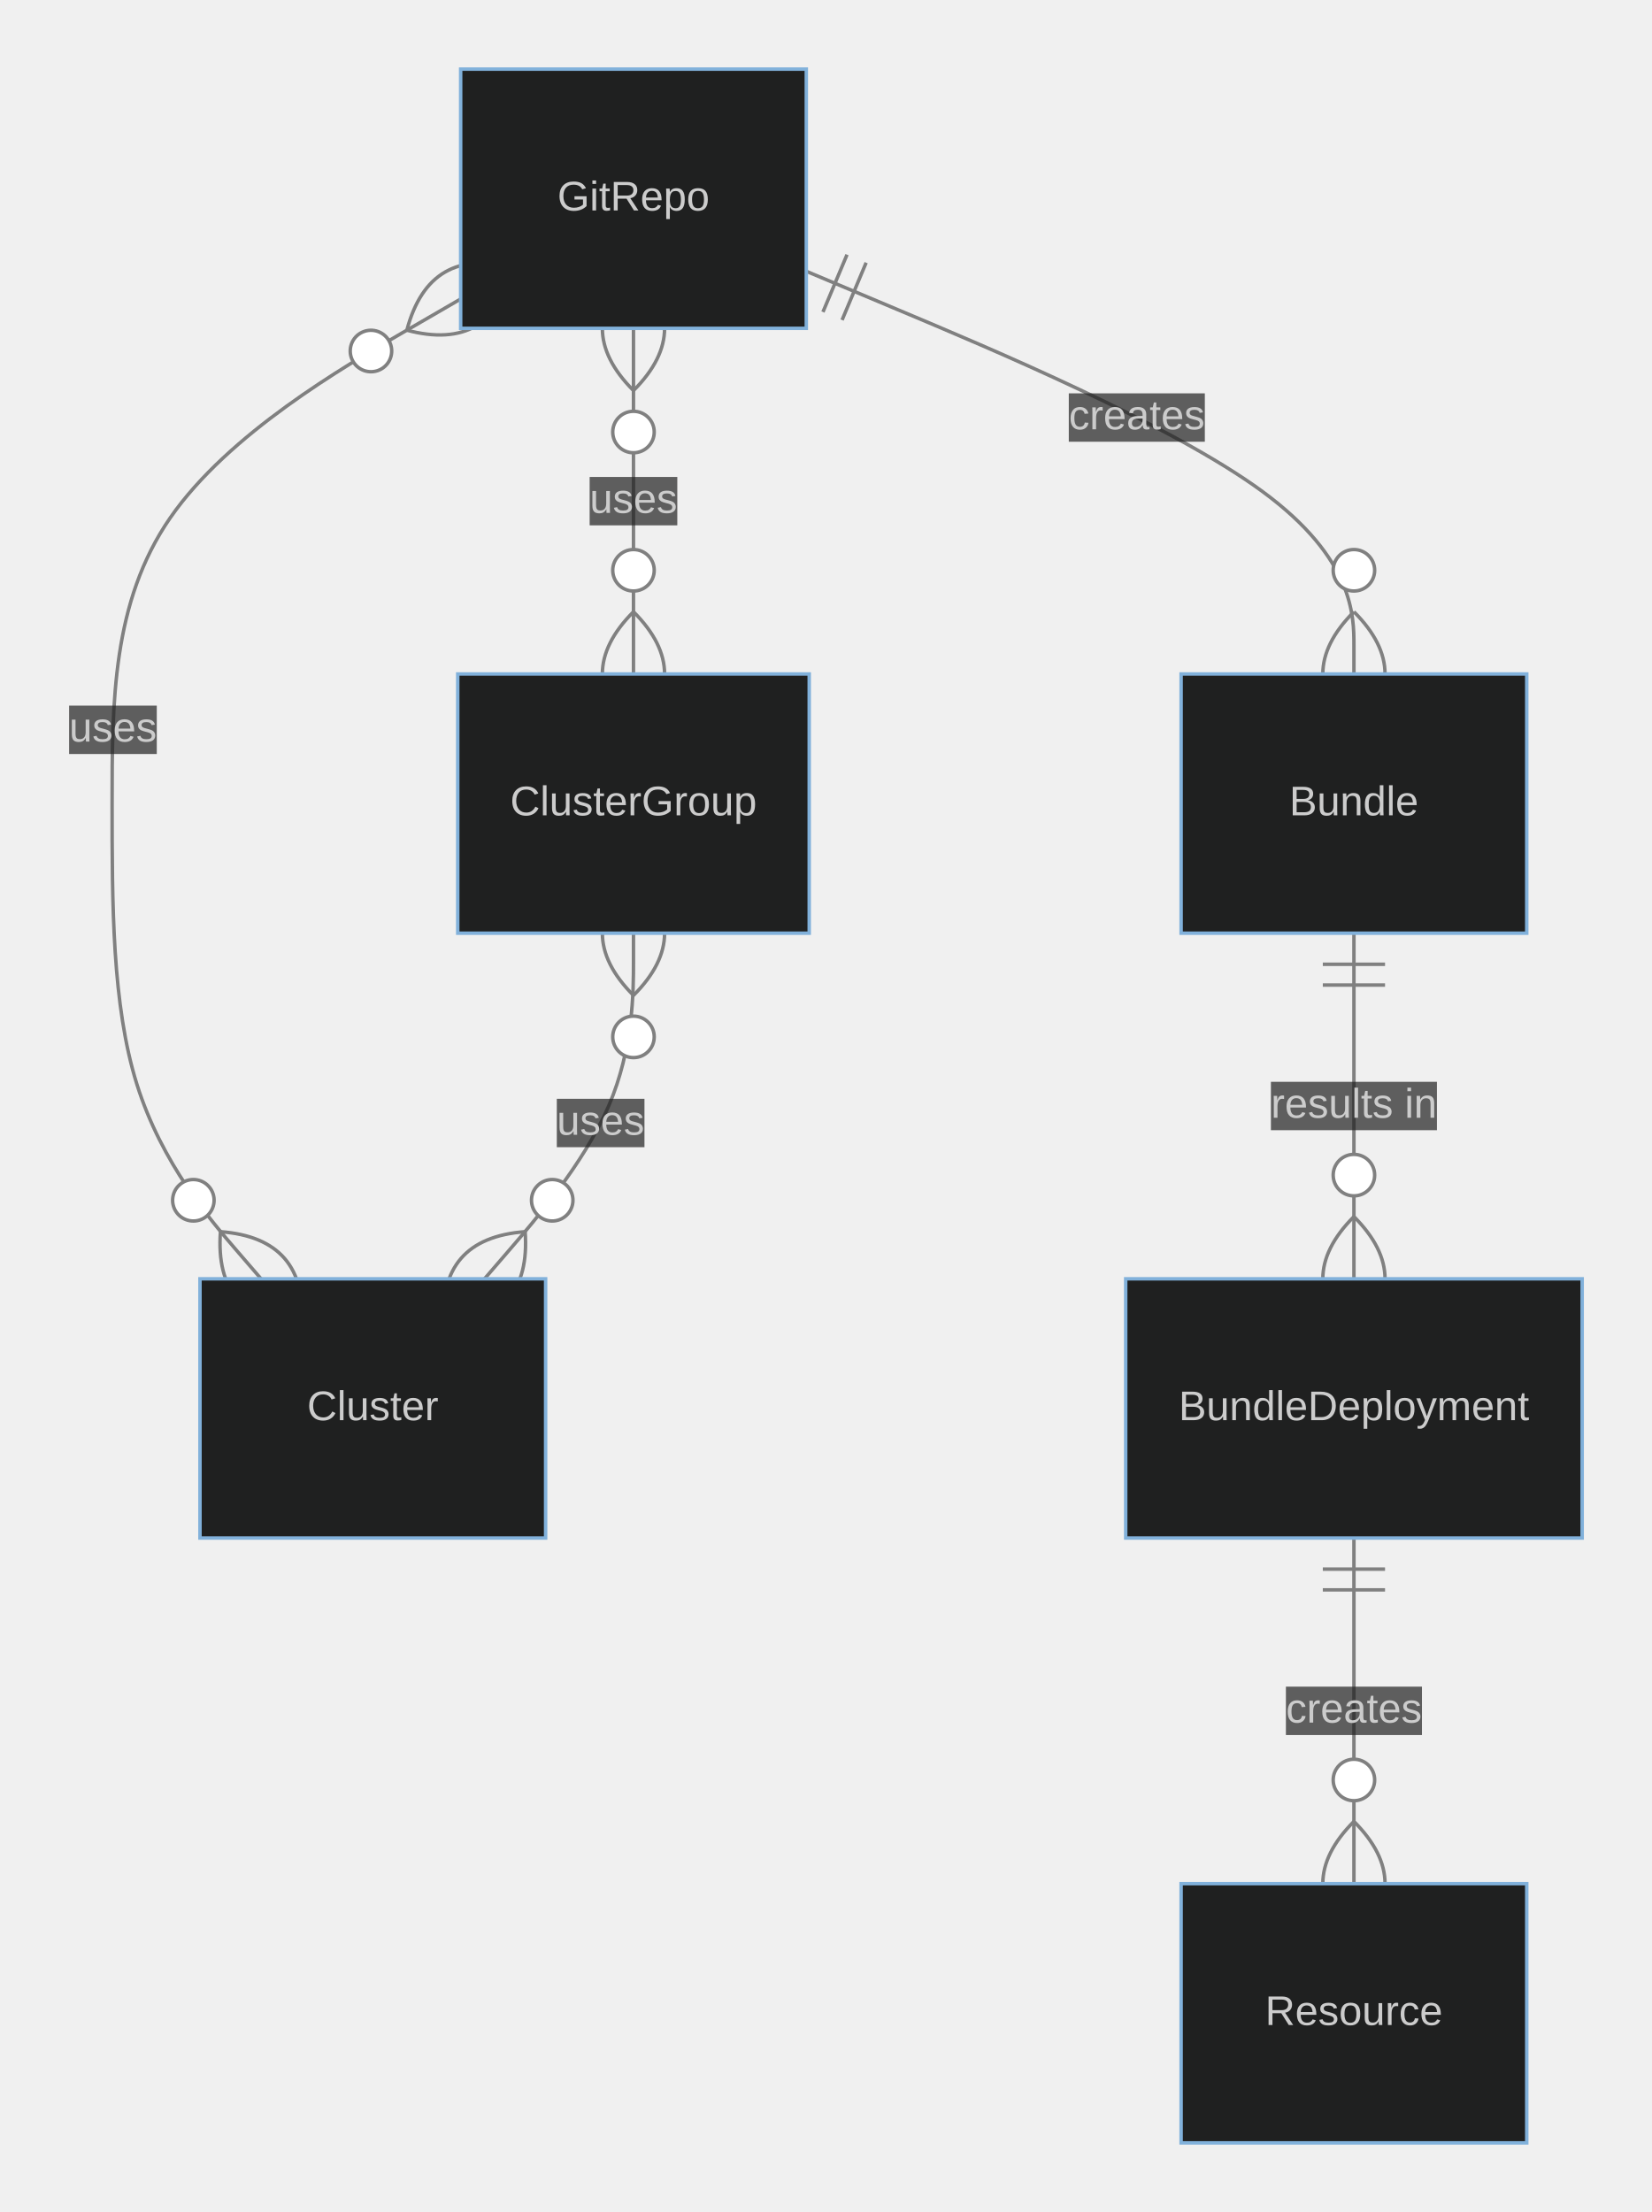
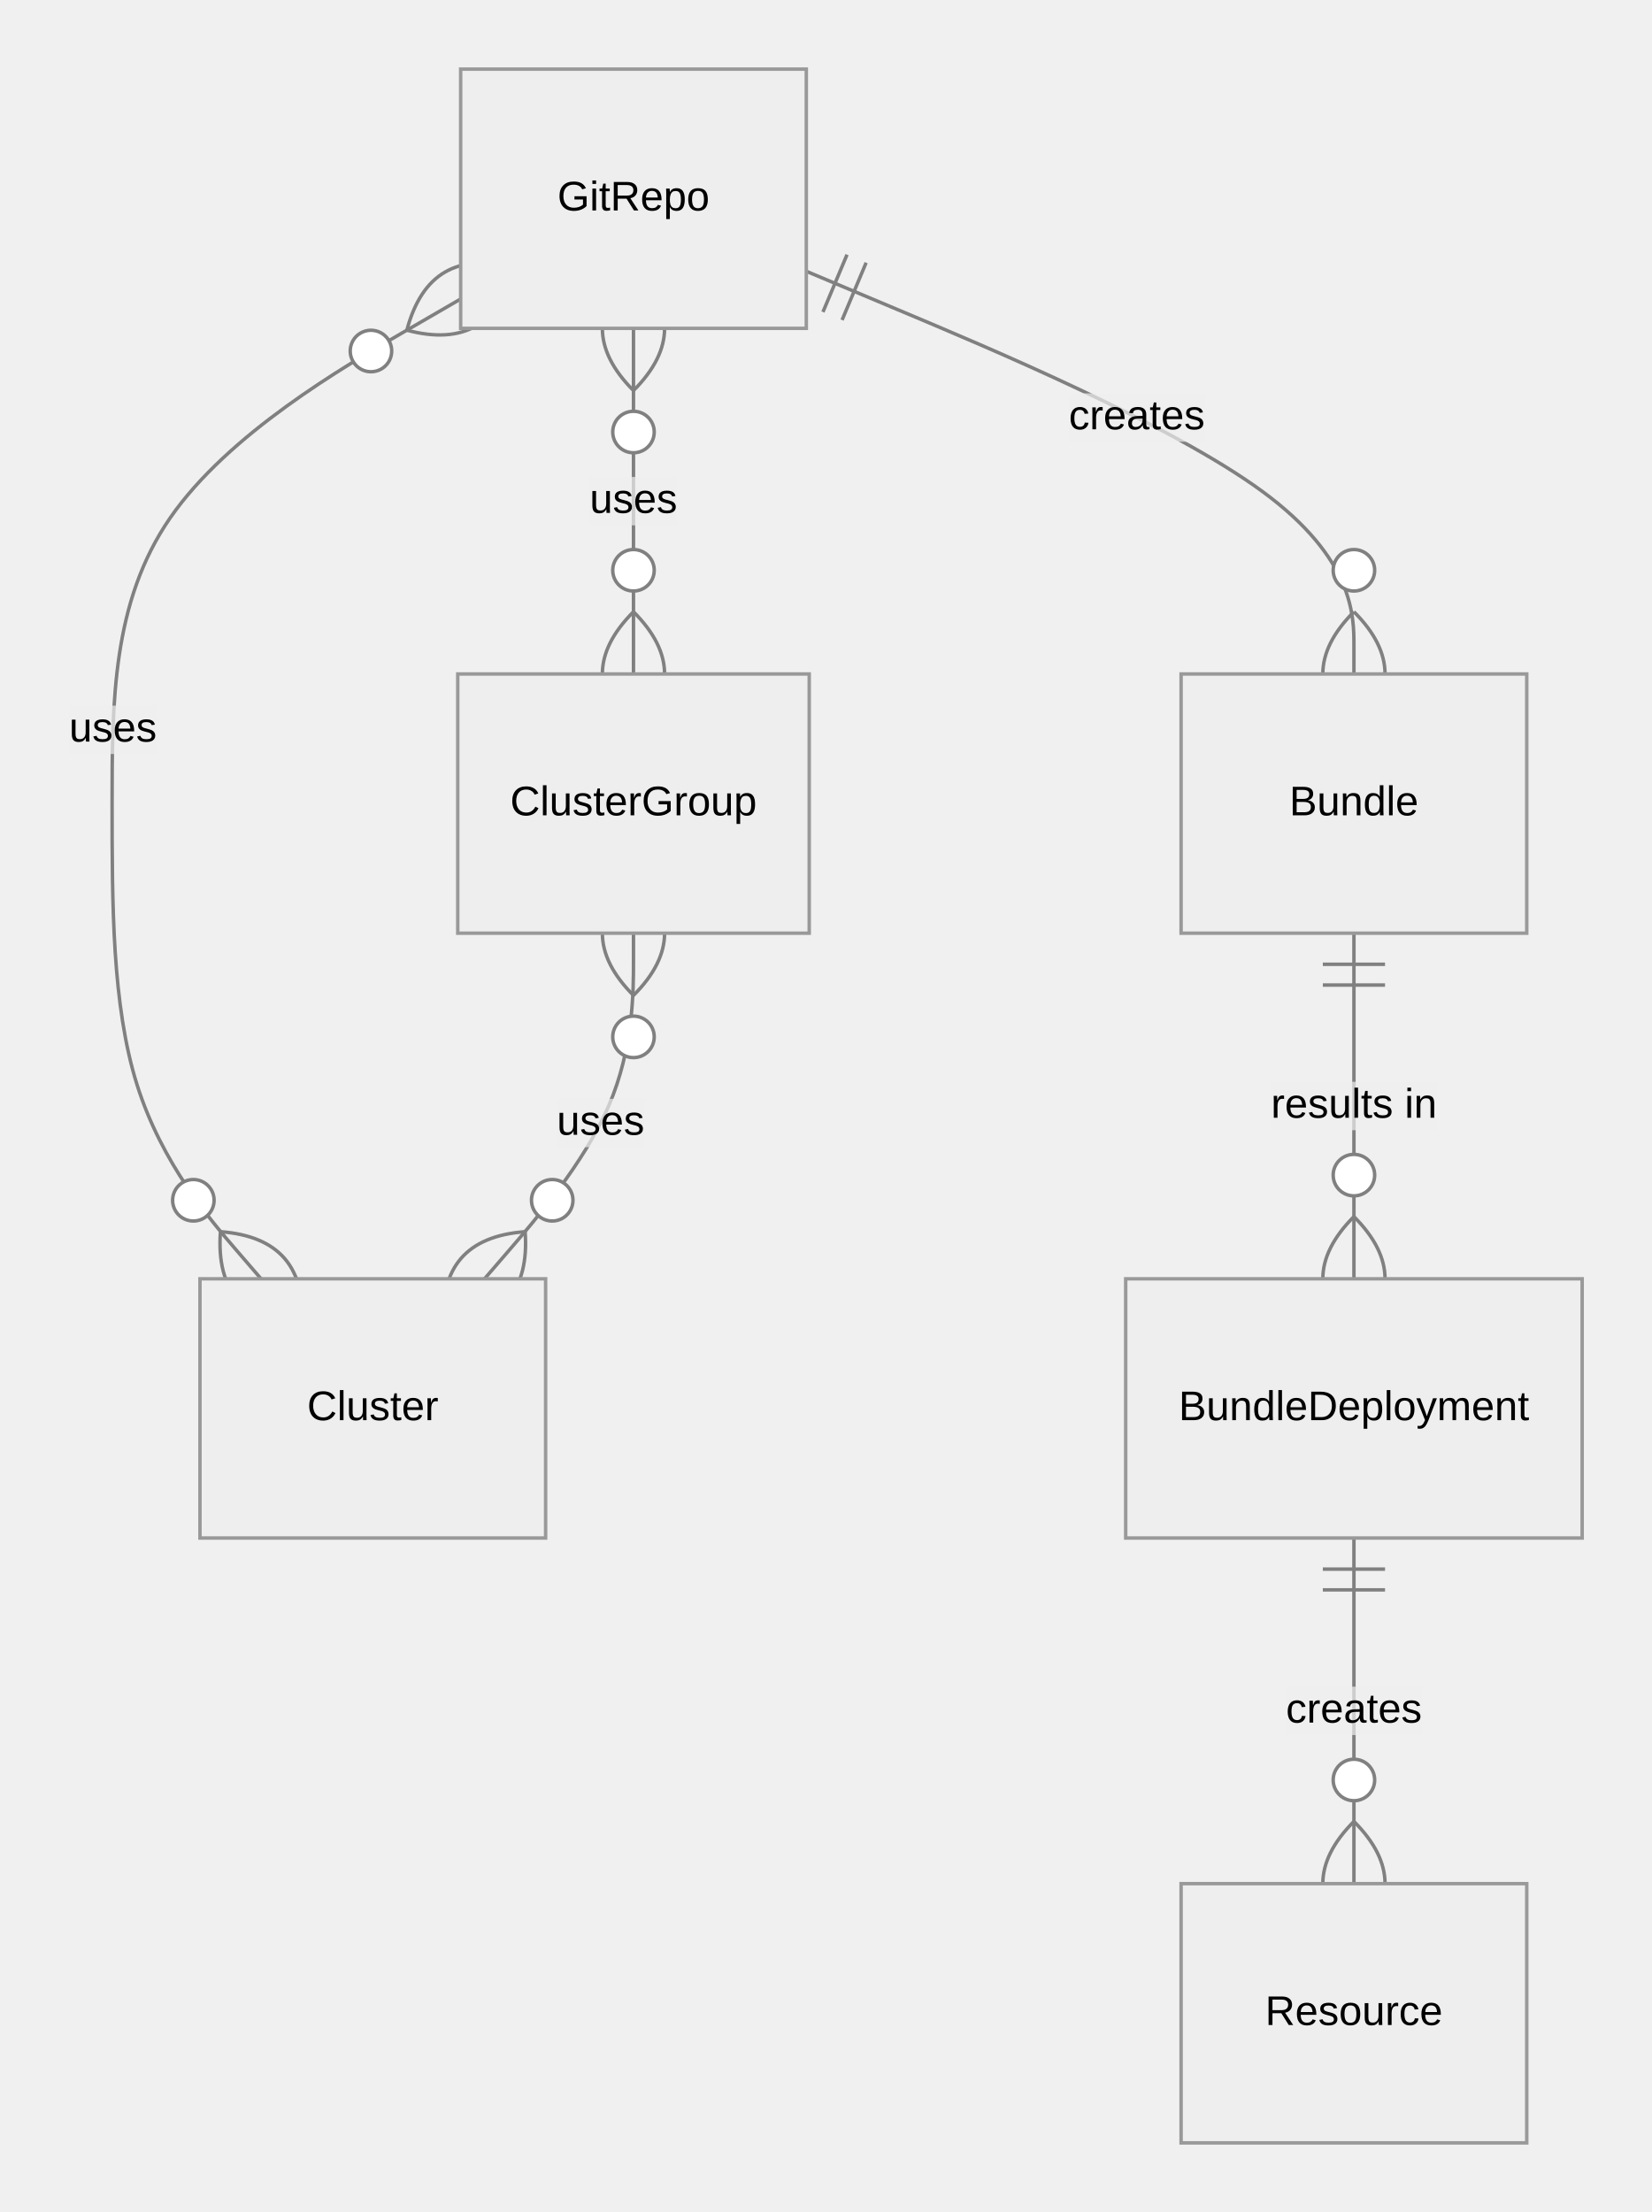
<svg xmlns="http://www.w3.org/2000/svg" aria-roledescription="er" role="graphics-document document" viewBox="-37.855 0 477.746 640" style="max-width: 477.746px; background-color: transparent;" width="100%" id="my-svg">
-   <style>#my-svg{font-family:"trebuchet ms",verdana,arial,sans-serif;font-size:16px;fill:#ccc;}#my-svg .error-icon{fill:#a44141;}#my-svg .error-text{fill:#ddd;stroke:#ddd;}#my-svg .edge-thickness-normal{stroke-width:2px;}#my-svg .edge-thickness-thick{stroke-width:3.5px;}#my-svg .edge-pattern-solid{stroke-dasharray:0;}#my-svg .edge-pattern-dashed{stroke-dasharray:3;}#my-svg .edge-pattern-dotted{stroke-dasharray:2;}#my-svg .marker{fill:lightgrey;stroke:lightgrey;}#my-svg .marker.cross{stroke:lightgrey;}#my-svg svg{font-family:"trebuchet ms",verdana,arial,sans-serif;font-size:16px;}#my-svg .entityBox{fill:#1f2020;stroke:#81B1DB;}#my-svg .attributeBoxOdd{fill:hsl(0, 0%, 32%);stroke:#81B1DB;}#my-svg .attributeBoxEven{fill:hsl(0, 0%, 22%);stroke:#81B1DB;}#my-svg .relationshipLabelBox{fill:hsl(20, 1.587%, 12.353%);opacity:0.7;background-color:hsl(20, 1.587%, 12.353%);}#my-svg .relationshipLabelBox rect{opacity:0.5;}#my-svg .relationshipLine{stroke:lightgrey;}#my-svg .entityTitleText{text-anchor:middle;font-size:18px;fill:#ccc;}#my-svg #MD_PARENT_START{fill:#f5f5f5!important;stroke:lightgrey!important;stroke-width:1;}#my-svg #MD_PARENT_END{fill:#f5f5f5!important;stroke:lightgrey!important;stroke-width:1;}#my-svg :root{--mermaid-font-family:"trebuchet ms",verdana,arial,sans-serif;}</style>
+   <style>#my-svg{font-family:"trebuchet ms",verdana,arial,sans-serif;font-size:16px;fill:#000000;}#my-svg .error-icon{fill:#552222;}#my-svg .error-text{fill:#552222;stroke:#552222;}#my-svg .edge-thickness-normal{stroke-width:2px;}#my-svg .edge-thickness-thick{stroke-width:3.5px;}#my-svg .edge-pattern-solid{stroke-dasharray:0;}#my-svg .edge-pattern-dashed{stroke-dasharray:3;}#my-svg .edge-pattern-dotted{stroke-dasharray:2;}#my-svg .marker{fill:#666;stroke:#666;}#my-svg .marker.cross{stroke:#666;}#my-svg svg{font-family:"trebuchet ms",verdana,arial,sans-serif;font-size:16px;}#my-svg .entityBox{fill:#eee;stroke:#999;}#my-svg .attributeBoxOdd{fill:#ffffff;stroke:#999;}#my-svg .attributeBoxEven{fill:#f2f2f2;stroke:#999;}#my-svg .relationshipLabelBox{fill:hsl(-160, 0%, 93.333%);opacity:0.7;background-color:hsl(-160, 0%, 93.333%);}#my-svg .relationshipLabelBox rect{opacity:0.5;}#my-svg .relationshipLine{stroke:#666;}#my-svg .entityTitleText{text-anchor:middle;font-size:18px;fill:#000000;}#my-svg #MD_PARENT_START{fill:#f5f5f5!important;stroke:#666!important;stroke-width:1;}#my-svg #MD_PARENT_END{fill:#f5f5f5!important;stroke:#666!important;stroke-width:1;}#my-svg :root{--mermaid-font-family:"trebuchet ms",verdana,arial,sans-serif;}</style>
  <g />
  <defs>
    <marker orient="auto" markerHeight="240" markerWidth="190" refY="7" refX="0" id="MD_PARENT_START">
      <path d="M 18,7 L9,13 L1,7 L9,1 Z" />
    </marker>
  </defs>
  <defs>
    <marker orient="auto" markerHeight="28" markerWidth="20" refY="7" refX="19" id="MD_PARENT_END">
      <path d="M 18,7 L9,13 L1,7 L9,1 Z" />
    </marker>
  </defs>
  <defs>
    <marker orient="auto" markerHeight="18" markerWidth="18" refY="9" refX="0" id="ONLY_ONE_START">
      <path d="M9,0 L9,18 M15,0 L15,18" fill="none" stroke="gray" />
    </marker>
  </defs>
  <defs>
    <marker orient="auto" markerHeight="18" markerWidth="18" refY="9" refX="18" id="ONLY_ONE_END">
      <path d="M3,0 L3,18 M9,0 L9,18" fill="none" stroke="gray" />
    </marker>
  </defs>
  <defs>
    <marker orient="auto" markerHeight="18" markerWidth="30" refY="9" refX="0" id="ZERO_OR_ONE_START">
      <circle r="6" cy="9" cx="21" fill="white" stroke="gray" />
      <path d="M9,0 L9,18" fill="none" stroke="gray" />
    </marker>
  </defs>
  <defs>
    <marker orient="auto" markerHeight="18" markerWidth="30" refY="9" refX="30" id="ZERO_OR_ONE_END">
      <circle r="6" cy="9" cx="9" fill="white" stroke="gray" />
      <path d="M21,0 L21,18" fill="none" stroke="gray" />
    </marker>
  </defs>
  <defs>
    <marker orient="auto" markerHeight="36" markerWidth="45" refY="18" refX="18" id="ONE_OR_MORE_START">
      <path d="M0,18 Q 18,0 36,18 Q 18,36 0,18 M42,9 L42,27" fill="none" stroke="gray" />
    </marker>
  </defs>
  <defs>
    <marker orient="auto" markerHeight="36" markerWidth="45" refY="18" refX="27" id="ONE_OR_MORE_END">
      <path d="M3,9 L3,27 M9,18 Q27,0 45,18 Q27,36 9,18" fill="none" stroke="gray" />
    </marker>
  </defs>
  <defs>
    <marker orient="auto" markerHeight="36" markerWidth="57" refY="18" refX="18" id="ZERO_OR_MORE_START">
      <circle r="6" cy="18" cx="48" fill="white" stroke="gray" />
      <path d="M0,18 Q18,0 36,18 Q18,36 0,18" fill="none" stroke="gray" />
    </marker>
  </defs>
  <defs>
    <marker orient="auto" markerHeight="36" markerWidth="57" refY="18" refX="39" id="ZERO_OR_MORE_END">
      <circle r="6" cy="18" cx="9" fill="white" stroke="gray" />
      <path d="M21,18 Q39,0 57,18 Q39,36 21,18" fill="none" stroke="gray" />
    </marker>
  </defs>
  <path style="stroke: gray; fill: none;" marker-start="url(#ZERO_OR_MORE_START)" marker-end="url(#ZERO_OR_MORE_END)" d="M95.422,86.504L78.615,96.253C61.807,106.002,28.193,125.501,11.385,149.834C-5.422,174.167,-5.422,203.333,-5.422,232.5C-5.422,261.667,-5.422,290.833,1.761,313.75C8.944,336.667,23.31,353.333,30.493,361.667L37.676,370" class="er relationshipLine" />
  <path style="stroke: gray; fill: none;" marker-start="url(#ZERO_OR_MORE_START)" marker-end="url(#ZERO_OR_MORE_END)" d="M145.422,95L145.422,103.333C145.422,111.667,145.422,128.333,145.422,145C145.422,161.667,145.422,178.333,145.422,186.667L145.422,195" class="er relationshipLine" />
  <path style="stroke: gray; fill: none;" marker-start="url(#ONLY_ONE_START)" marker-end="url(#ZERO_OR_MORE_END)" d="M195.422,78.49L221.828,89.575C248.234,100.66,301.047,122.83,327.453,142.248C353.859,161.667,353.859,178.333,353.859,186.667L353.859,195" class="er relationshipLine" />
  <path style="stroke: gray; fill: none;" marker-start="url(#ZERO_OR_MORE_START)" marker-end="url(#ZERO_OR_MORE_END)" d="M145.422,270L145.422,278.333C145.422,286.667,145.422,303.333,138.239,320C131.056,336.667,116.69,353.333,109.507,361.667L102.324,370" class="er relationshipLine" />
  <path style="stroke: gray; fill: none;" marker-start="url(#ONLY_ONE_START)" marker-end="url(#ZERO_OR_MORE_END)" d="M353.859,270L353.859,278.333C353.859,286.667,353.859,303.333,353.859,320C353.859,336.667,353.859,353.333,353.859,361.667L353.859,370" class="er relationshipLine" />
  <path style="stroke: gray; fill: none;" marker-start="url(#ONLY_ONE_START)" marker-end="url(#ZERO_OR_MORE_END)" d="M353.859,445L353.859,453.333C353.859,461.667,353.859,478.333,353.859,495C353.859,511.667,353.859,528.333,353.859,536.667L353.859,545" class="er relationshipLine" />
  <g transform="translate(95.42188,20 )" id="entity-GitRepo-155ec3fc-a1ce-5503-bc46-10dc55de1740">
    <rect height="75" width="100" y="0" x="0" class="er entityBox" />
    <text style="dominant-baseline: middle; text-anchor: middle; font-size: 12px;" transform="translate(50,37.5)" y="0" x="0" id="text-entity-GitRepo-155ec3fc-a1ce-5503-bc46-10dc55de1740" class="er entityLabel">GitRepo</text>
  </g>
  <g transform="translate(20,370 )" id="entity-Cluster-46db484d-219f-5f91-a853-505207a5f0fd">
    <rect height="75" width="100" y="0" x="0" class="er entityBox" />
    <text style="dominant-baseline: middle; text-anchor: middle; font-size: 12px;" transform="translate(50,37.5)" y="0" x="0" id="text-entity-Cluster-46db484d-219f-5f91-a853-505207a5f0fd" class="er entityLabel">Cluster</text>
  </g>
  <g transform="translate(94.57812,195 )" id="entity-ClusterGroup-7e8949e8-bd1a-5b24-bdb4-5c21826d975b">
    <rect height="75" width="101.688" y="0" x="0" class="er entityBox" />
    <text style="dominant-baseline: middle; text-anchor: middle; font-size: 12px;" transform="translate(50.84375,37.5)" y="0" x="0" id="text-entity-ClusterGroup-7e8949e8-bd1a-5b24-bdb4-5c21826d975b" class="er entityLabel">ClusterGroup</text>
  </g>
  <g transform="translate(303.8594,195 )" id="entity-Bundle-1c8e73c3-99ec-5670-896c-7b3764cd8705">
    <rect height="75" width="100" y="0" x="0" class="er entityBox" />
    <text style="dominant-baseline: middle; text-anchor: middle; font-size: 12px;" transform="translate(50,37.5)" y="0" x="0" id="text-entity-Bundle-1c8e73c3-99ec-5670-896c-7b3764cd8705" class="er entityLabel">Bundle</text>
  </g>
  <g transform="translate(287.8281,370 )" id="entity-BundleDeployment-2be1ce70-74bd-5458-92e7-32c50dbd21fc">
    <rect height="75" width="132.062" y="0" x="0" class="er entityBox" />
    <text style="dominant-baseline: middle; text-anchor: middle; font-size: 12px;" transform="translate(66.03125,37.5)" y="0" x="0" id="text-entity-BundleDeployment-2be1ce70-74bd-5458-92e7-32c50dbd21fc" class="er entityLabel">BundleDeployment</text>
  </g>
  <g transform="translate(303.8594,545 )" id="entity-Resource-28c59259-5a9e-509b-b8a7-0e5c9cbb4b48">
    <rect height="75" width="100" y="0" x="0" class="er entityBox" />
    <text style="dominant-baseline: middle; text-anchor: middle; font-size: 12px;" transform="translate(50,37.5)" y="0" x="0" id="text-entity-Resource-28c59259-5a9e-509b-b8a7-0e5c9cbb4b48" class="er entityLabel">Resource</text>
  </g>
  <rect height="14" width="25.359" y="204.16" x="-17.855" class="er relationshipLabelBox" />
  <text style="text-anchor: middle; dominant-baseline: middle; font-size: 12px;" y="211.16" x="-5.176" id="rel1" class="er relationshipLabel">uses</text>
  <rect height="14" width="25.359" y="138" x="132.742" class="er relationshipLabelBox" />
  <text style="text-anchor: middle; dominant-baseline: middle; font-size: 12px;" y="145" x="145.422" id="rel2" class="er relationshipLabel">uses</text>
  <rect height="14" width="39.359" y="113.808" x="271.364" class="er relationshipLabelBox" />
  <text style="text-anchor: middle; dominant-baseline: middle; font-size: 12px;" y="120.808" x="291.044" id="rel3" class="er relationshipLabel">creates</text>
  <rect height="14" width="25.359" y="317.918" x="123.241" class="er relationshipLabelBox" />
  <text style="text-anchor: middle; dominant-baseline: middle; font-size: 12px;" y="324.918" x="135.921" id="rel4" class="er relationshipLabel">uses</text>
  <rect height="14" width="48.031" y="313" x="329.843" class="er relationshipLabelBox" />
  <text style="text-anchor: middle; dominant-baseline: middle; font-size: 12px;" y="320" x="353.859" id="rel5" class="er relationshipLabel">results in</text>
  <rect height="14" width="39.359" y="488" x="334.179" class="er relationshipLabelBox" />
  <text style="text-anchor: middle; dominant-baseline: middle; font-size: 12px;" y="495" x="353.859" id="rel6" class="er relationshipLabel">creates</text>
</svg>
